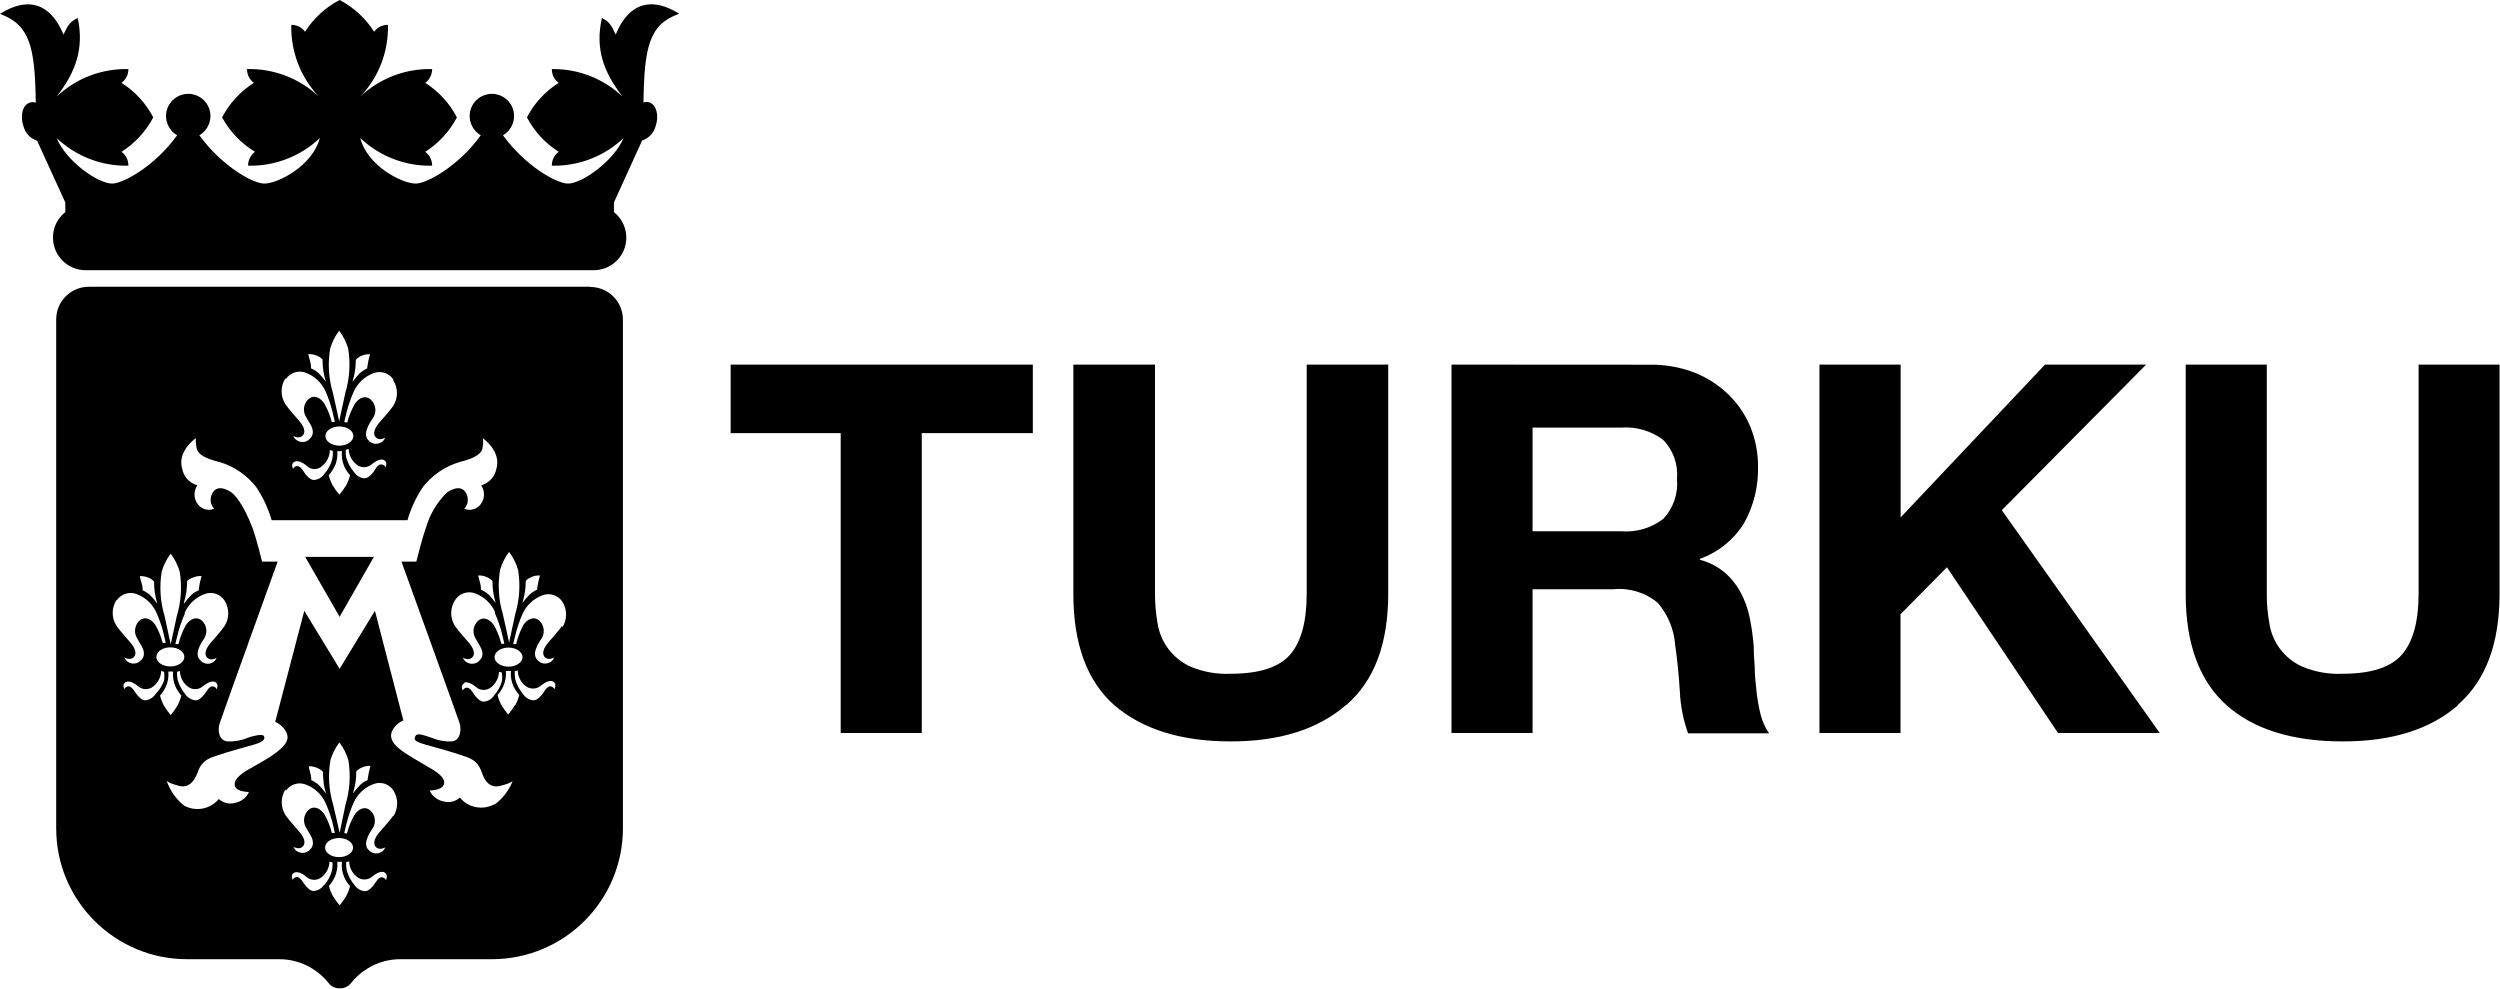
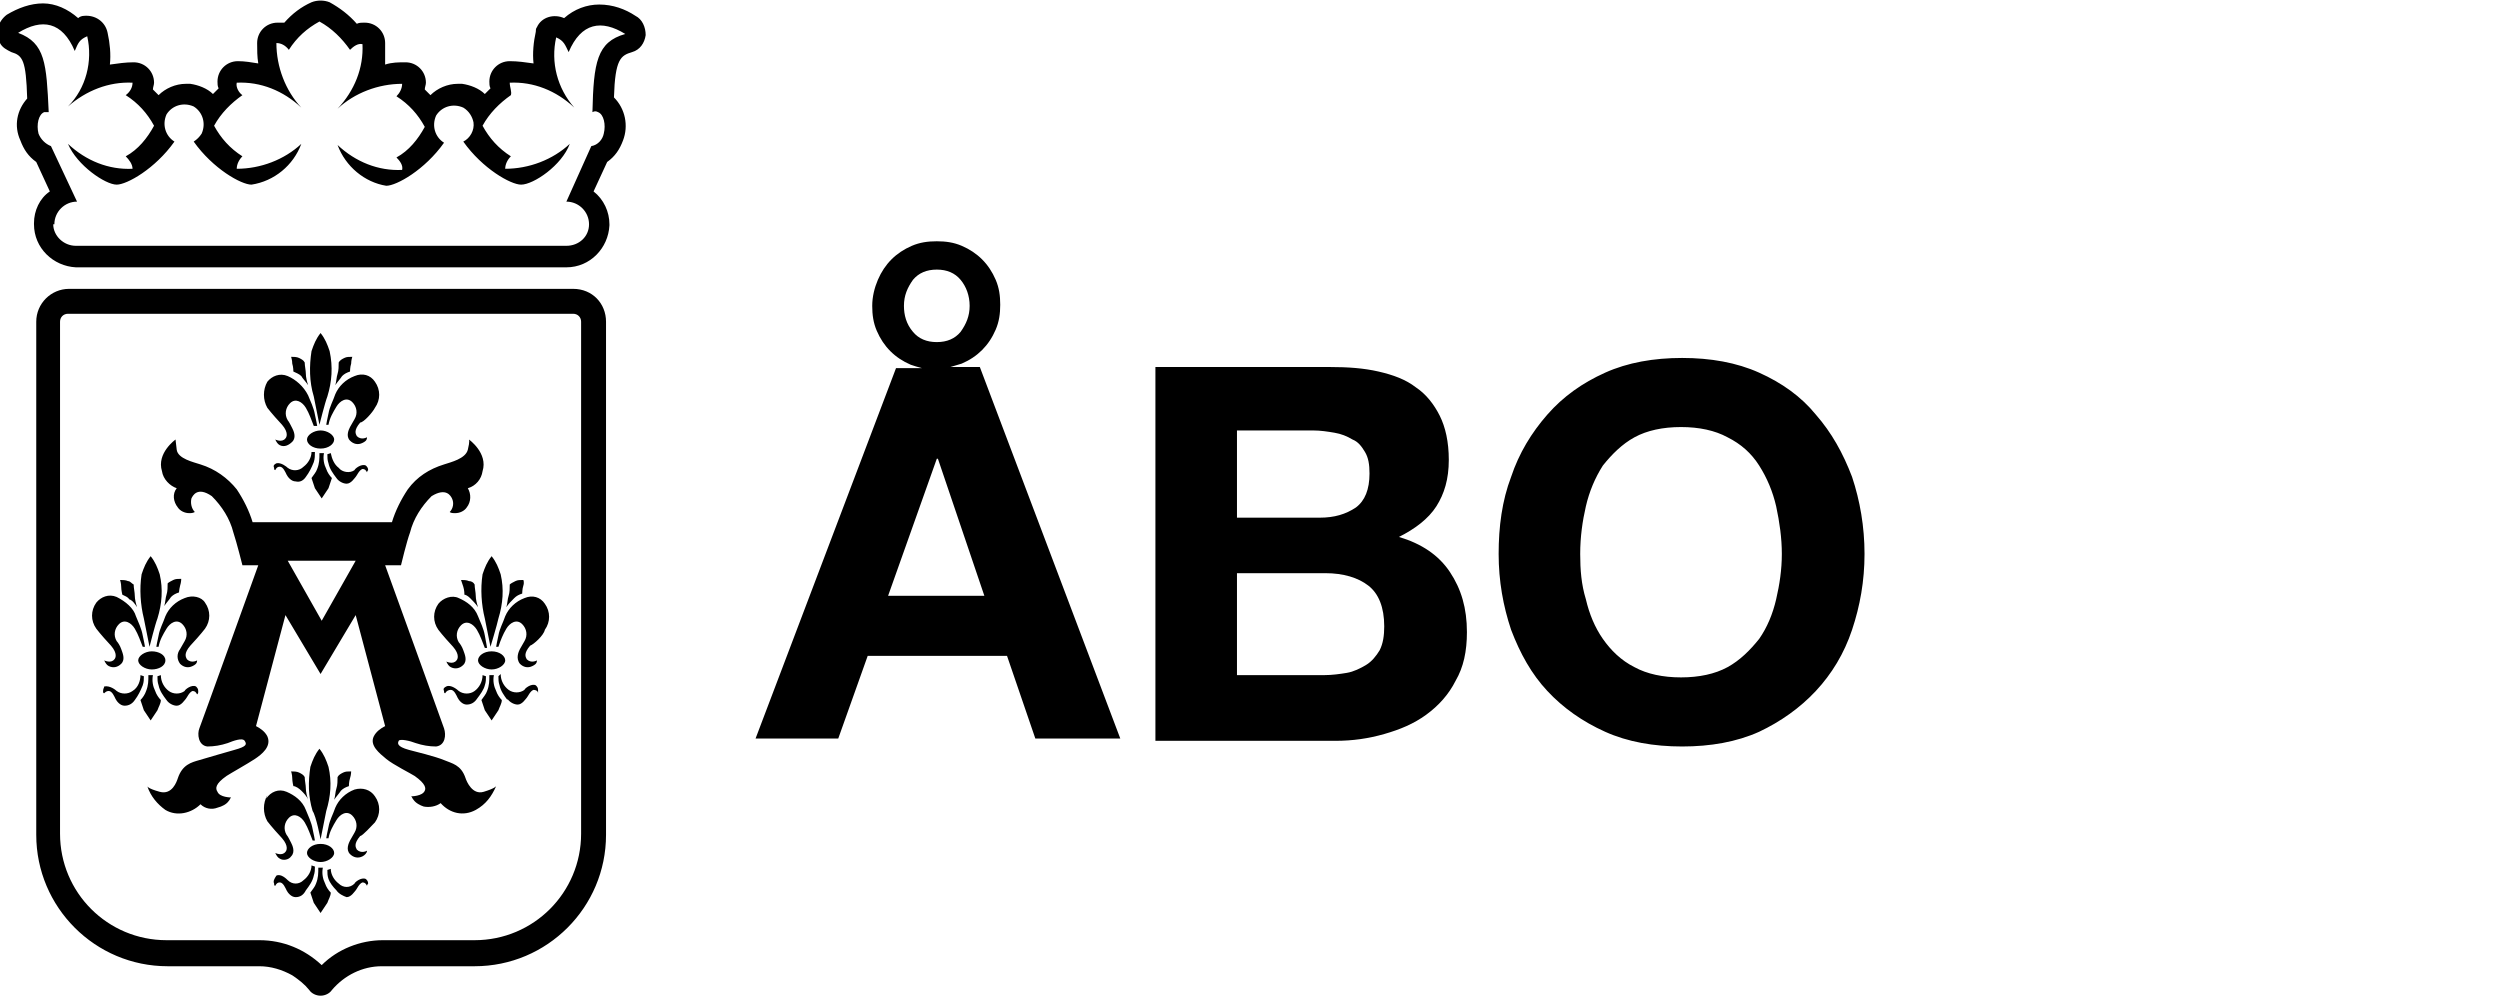
- <svg xmlns="http://www.w3.org/2000/svg" viewBox="0 0 225.11 88.99">
-   <defs>
-     <style>.a{fill:#000}</style>
-   </defs>
-   <path class="a" d="M221.35 63.48q-3.76 3.29-10.41 3.28c-4.5 0-8-1.08-10.44-3.25s-3.69-5.52-3.69-10V32.83h7.3v20.64a14.59 14.59 0 0 0 .23 2.65 5.1 5.1 0 0 0 3 3.92 8.38 8.38 0 0 0 3.56.63q3.9 0 5.39-1.74t1.49-5.46V32.83h7.29v20.64q0 6.74-3.76 10m-50.17-30.64v13.76l13-13.76h9.11l-13 13.11L194.47 66h-9.16l-10-14.92-4.18 4.23V66h-7.3V32.83zM146 47.84a5.52 5.52 0 0 0 3.76-1.11A4.63 4.63 0 0 0 151 43.1a4.42 4.42 0 0 0-1.26-3.51A5.62 5.62 0 0 0 146 38.5h-8v9.34zm2.6-15a10.67 10.67 0 0 1 4 .72 9.23 9.23 0 0 1 3.07 2 8.53 8.53 0 0 1 1.95 2.9 9.32 9.32 0 0 1 .68 3.54 10 10 0 0 1-1.23 5.06 7.75 7.75 0 0 1-4 3.26v.09a5.67 5.67 0 0 1 2.23 1.14 6.19 6.19 0 0 1 1.44 1.81 8.16 8.16 0 0 1 .82 2.3 21.63 21.63 0 0 1 .35 2.51q0 .8.09 1.86c0 .71.08 1.44.16 2.19a15.2 15.2 0 0 0 .37 2.11 5 5 0 0 0 .77 1.7H152a12.92 12.92 0 0 1-.74-3.77c-.09-1.45-.23-2.85-.42-4.18a6.54 6.54 0 0 0-1.58-3.81 5.4 5.4 0 0 0-4-1.21H138V66h-7.3V32.83zm-27.4 30.64q-3.77 3.29-10.42 3.28t-10.43-3.25q-3.69-3.25-3.7-10V32.83H104v20.64a15.54 15.54 0 0 0 .23 2.65 5.14 5.14 0 0 0 3 3.92 8.36 8.36 0 0 0 3.55.63c2.61 0 4.4-.58 5.4-1.74s1.48-3 1.48-5.46V32.83H125v20.64q0 6.74-3.76 10M65.79 39v-6.17H93V39H83v27h-7.3V39zM50.62 56.35c-.3.44-1.11 1.33-1.29 1.55-.57.7-.43 1.09-.3 1.24.33.39.87.06.87.06a.76.76 0 0 1-.44.46.88.88 0 0 1-1.08-.25c-.4-.41-.12-1 0-1.27s.34-.57.44-.74a1.28 1.28 0 0 0-.24-1.5c-.55-.49-1.16-.09-1.46.39a6.65 6.65 0 0 0-.64 1.71h-.27s.13-.59.24-1a11.69 11.69 0 0 1 .61-1.74 3.17 3.17 0 0 1 1.76-1.65 1.51 1.51 0 0 1 1.81.56 2.15 2.15 0 0 1 0 2.33M50 61.81a2.12 2.12 0 0 1-.06.26.45.45 0 0 0-.43-.27c-.3.05-.54.53-.64.66s-.46.6-.83.6a1.25 1.25 0 0 1-.94-.56 3.44 3.44 0 0 1-.69-1.27 3 3 0 0 1-.06-.79l.27-.07a1.82 1.82 0 0 0 .67 1.37 1.08 1.08 0 0 0 1.41 0c.09-.07.65-.55 1.06-.39a.36.36 0 0 1 .24.41m-3.62 1.71a6.69 6.69 0 0 1-.62.87 6.69 6.69 0 0 1-.62-.87 3.84 3.84 0 0 1-.34-.89 3.1 3.1 0 0 0 .52-.79 2.75 2.75 0 0 0 .23-1.37H46a2.88 2.88 0 0 0 .23 1.37 3.29 3.29 0 0 0 .53.79 4.44 4.44 0 0 1-.34.89m-1.89 8.94a2.49 2.49 0 0 1-3.12-.59 1.57 1.57 0 0 1-1.52.33 1.7 1.7 0 0 1-1-.63 1.94 1.94 0 0 1-.2-.34s1.05 0 1.26-.5c.12-.28.1-.69-.93-1.35-.33-.21-1.9-1.09-2.55-1.53s-1.57-1.13-1.15-2a2 2 0 0 1 1-.93L33.76 55l-3.18 5.22L27.4 55l-2.62 10a2 2 0 0 1 1 .93c.43.84-.47 1.51-1.14 2s-2.23 1.32-2.56 1.53c-1 .66-1 1.07-.92 1.35.21.52 1.26.5 1.26.5a1.94 1.94 0 0 1-.2.34 1.7 1.7 0 0 1-1 .63 1.57 1.57 0 0 1-1.52-.33 2.5 2.5 0 0 1-3.12.59A4.85 4.85 0 0 1 15 70.28s.08.22 1.16.49 1.53-.93 1.63-1.21c.42-1.22 1.24-1.34 1.94-1.59s2.77-.82 3.13-.92c1.09-.31 1-.63.88-.8s-1 0-1.49.21a4.2 4.2 0 0 1-1.77.3c-.79-.09-.9-1-.7-1.63S25 50.57 25 50.57h-1.4s-.52-2.1-.85-3c-.85-2.23-1.65-3.06-1.92-3.24-1.31-.85-1.7 0-1.78.24a1.16 1.16 0 0 0 .24 1.24 1.65 1.65 0 0 1-.46.1 1.33 1.33 0 0 1-1-.48 1.47 1.47 0 0 1-.06-1.73 1.91 1.91 0 0 1-1.36-1.46c-.5-1.62 1.24-2.8 1.24-2.8s-.08.11.05.9 1.48 1.12 2.13 1.28a6.62 6.62 0 0 1 3.23 2.22 10.76 10.76 0 0 1 1.4 3h12.23a10.76 10.76 0 0 1 1.4-3 6.62 6.62 0 0 1 3.23-2.22c.64-.16 2-.5 2.13-1.28s0-.9 0-.9 1.74 1.18 1.24 2.8a1.91 1.91 0 0 1-1.36 1.46 1.46 1.46 0 0 1-.07 1.73 1.29 1.29 0 0 1-1 .48 1.65 1.65 0 0 1-.46-.1 1.16 1.16 0 0 0 .24-1.24c-.08-.24-.47-1.09-1.78-.24a7.24 7.24 0 0 0-1.92 3.24c-.33.88-.85 3-.85 3h-1.34s5.08 14.05 5.24 14.56.1 1.54-.69 1.63a4.2 4.2 0 0 1-1.77-.3c-.52-.17-1.3-.52-1.5-.21s-.2.49.89.8c.36.1 2.43.67 3.13.92s1.52.37 1.94 1.59c.1.28.47 1.5 1.63 1.21s1.16-.49 1.16-.49a4.85 4.85 0 0 1-1.66 2.18m-12.74-1a8.91 8.91 0 0 0 .23-1 7.16 7.16 0 0 0 .07-1 1.44 1.44 0 0 1 .53-.36 1.72 1.72 0 0 1 .75-.14s-.08.28-.15.59-.11.69-.11.69a2.51 2.51 0 0 0-.66.43 6.59 6.59 0 0 0-.66.78m3.63 2c-.3.44-1.11 1.32-1.3 1.55-.56.69-.42 1.08-.29 1.24.33.39.87.06.87.06a.76.76 0 0 1-.44.46.89.89 0 0 1-1.08-.25c-.4-.41-.12-1 0-1.27s.34-.57.44-.74a1.27 1.27 0 0 0-.24-1.5c-.55-.5-1.16-.09-1.46.39a6.65 6.65 0 0 0-.67 1.66h-.13L31 75s.13-.59.24-1a11.69 11.69 0 0 1 .61-1.74 3.13 3.13 0 0 1 1.76-1.65 1.49 1.49 0 0 1 1.81.56 2.15 2.15 0 0 1 0 2.33m-.6 5.5a1.12 1.12 0 0 1-.06.25.45.45 0 0 0-.43-.26c-.31.05-.54.53-.64.66s-.46.6-.83.6a1.25 1.25 0 0 1-.94-.56 3.51 3.51 0 0 1-.69-1.28 2.89 2.89 0 0 1-.06-.78l.27-.07a1.82 1.82 0 0 0 .67 1.37 1.08 1.08 0 0 0 1.41 0c.09-.07.65-.56 1.06-.39a.36.36 0 0 1 .24.41m-3.62 1.7a6 6 0 0 1-.62.87 6 6 0 0 1-.62-.87 3.67 3.67 0 0 1-.34-.88 3.1 3.1 0 0 0 .52-.79 2.78 2.78 0 0 0 .23-1.38h.42A2.78 2.78 0 0 0 31 79a3.1 3.1 0 0 0 .52.79 3.67 3.67 0 0 1-.34.88m-2-1a1.22 1.22 0 0 1-.94.56c-.37 0-.72-.47-.82-.6s-.34-.61-.65-.66a.43.43 0 0 0-.42.26 1.78 1.78 0 0 1-.07-.25.37.37 0 0 1 .24-.41c.42-.17 1 .32 1.07.39a1.06 1.06 0 0 0 1.4 0 1.87 1.87 0 0 0 .68-1.38l.27.08a2.89 2.89 0 0 1-.06.78 3.35 3.35 0 0 1-.7 1.28m2.61-3.4c0 .48-.57.86-1.26.86s-1.26-.38-1.26-.86.56-.86 1.26-.86 1.26.39 1.26.86M30 72.46a8.8 8.8 0 0 1-.25-4 4.88 4.88 0 0 1 .81-1.61 4.88 4.88 0 0 1 .81 1.61 8.84 8.84 0 0 1-.26 4C31 73 30.58 75 30.58 75s-.44-2-.58-2.54m-.87-2a8.91 8.91 0 0 0 .23 1 6.59 6.59 0 0 0-.66-.78 2.47 2.47 0 0 0-.67-.43s0-.37-.1-.69-.13-.56-.13-.56a1.67 1.67 0 0 1 .74.14 1.43 1.43 0 0 1 .54.36 7.16 7.16 0 0 0 .07 1m-3.41.71a1.49 1.49 0 0 1 1.81-.56 3.13 3.13 0 0 1 1.76 1.65 11.69 11.69 0 0 1 .61 1.7c.11.43.23 1 .23 1h-.27a6.43 6.43 0 0 0-.66-1.66c-.31-.48-.91-.89-1.46-.39a1.27 1.27 0 0 0-.24 1.5c.1.17.28.5.43.74s.43.86 0 1.27a.9.9 0 0 1-1.09.25.8.8 0 0 1-.44-.46s.54.33.87-.06c.14-.16.28-.55-.29-1.24-.18-.23-1-1.11-1.29-1.55a2.15 2.15 0 0 1 0-2.33m-11.3-8.44a3.1 3.1 0 0 0 .52-.79 2.75 2.75 0 0 0 .23-1.37h.42a2.75 2.75 0 0 0 .23 1.37 3.1 3.1 0 0 0 .52.79 3.84 3.84 0 0 1-.34.89 6.69 6.69 0 0 1-.62.87 6.69 6.69 0 0 1-.62-.87 3.84 3.84 0 0 1-.34-.89m-1.33.43c-.37 0-.72-.47-.82-.6s-.34-.61-.65-.66a.43.43 0 0 0-.42.27 1.65 1.65 0 0 1-.07-.26.37.37 0 0 1 .24-.41c.42-.16 1 .32 1.07.39a1.06 1.06 0 0 0 1.4 0 1.85 1.85 0 0 0 .68-1.37l.26.07a2.76 2.76 0 0 1 0 .79A3.28 3.28 0 0 1 14 62.5a1.22 1.22 0 0 1-.94.56m-2.55-9a1.51 1.51 0 0 1 1.81-.56 3.17 3.17 0 0 1 1.76 1.65 11.69 11.69 0 0 1 .61 1.74c.11.43.23 1 .23 1h-.27a6.43 6.43 0 0 0-.65-1.6c-.31-.48-.91-.88-1.46-.39a1.28 1.28 0 0 0-.24 1.5c.1.17.28.5.43.74s.43.86 0 1.27a.89.89 0 0 1-1.09.25.8.8 0 0 1-.44-.46s.54.33.87-.06c.14-.15.28-.54-.29-1.24-.18-.22-1-1.11-1.29-1.55a2.15 2.15 0 0 1 0-2.33M13.34 52a1.44 1.44 0 0 1 .53.36 7.36 7.36 0 0 0 .07 1c.07.45.22 1 .22 1a6.11 6.11 0 0 0-.65-.78 2.63 2.63 0 0 0-.66-.42s0-.38-.11-.69-.15-.59-.15-.59a1.62 1.62 0 0 1 .75.13m2 8c-.69 0-1.26-.38-1.26-.86s.57-.86 1.26-.86 1.26.39 1.26.86-.57.86-1.26.86m.59.48l.27-.07a1.82 1.82 0 0 0 .67 1.37 1.08 1.08 0 0 0 1.41 0c.09-.07.65-.55 1.07-.39a.37.37 0 0 1 .23.41 2.12 2.12 0 0 1-.06.26.45.45 0 0 0-.43-.27c-.3.05-.54.53-.64.66s-.46.6-.83.6a1.25 1.25 0 0 1-.94-.56 3.44 3.44 0 0 1-.68-1.27 3 3 0 0 1-.06-.79m.61-6.13a9.09 9.09 0 0 0 .23-1 7.36 7.36 0 0 0 .07-1 1.44 1.44 0 0 1 .55-.31 1.62 1.62 0 0 1 .75-.13s-.08.27-.15.59-.11.69-.11.69a2.63 2.63 0 0 0-.66.42 6.59 6.59 0 0 0-.66.78m.07.8a3.17 3.17 0 0 1 1.76-1.65 1.51 1.51 0 0 1 1.81.56 2.15 2.15 0 0 1 0 2.33c-.3.44-1.11 1.33-1.29 1.55-.57.7-.43 1.09-.3 1.24.33.39.88.06.88.06a.8.8 0 0 1-.45.46.88.88 0 0 1-1.05-.29c-.4-.41-.12-1 0-1.27s.34-.57.44-.74a1.28 1.28 0 0 0-.24-1.5c-.55-.49-1.15-.09-1.46.39a6.43 6.43 0 0 0-.67 1.71h-.28s.13-.59.24-1a11.69 11.69 0 0 1 .61-1.74m-2.08-3.79a4.88 4.88 0 0 1 .81-1.61 4.88 4.88 0 0 1 .81 1.61 8.89 8.89 0 0 1-.26 4c-.11.49-.55 2.55-.55 2.55s-.44-2.06-.55-2.55a8.89 8.89 0 0 1-.26-4m11.18-17.34a1.51 1.51 0 0 1 1.81-.56 3.16 3.16 0 0 1 1.76 1.66 11.55 11.55 0 0 1 .61 1.77c.11.43.23 1 .23 1h-.28a6.29 6.29 0 0 0-.66-1.65c-.31-.49-.91-.89-1.46-.39a1.26 1.26 0 0 0-.24 1.49c.1.17.28.51.43.74s.43.86 0 1.27a.88.88 0 0 1-1.09.25.8.8 0 0 1-.44-.46s.54.34.87-.06c.14-.15.28-.54-.29-1.23-.18-.23-1-1.12-1.29-1.56a2.15 2.15 0 0 1 0-2.33m2.8-2.06a1.43 1.43 0 0 1 .54.36 7.36 7.36 0 0 0 .07 1 8.47 8.47 0 0 0 .23 1 7.58 7.58 0 0 0-.66-.78 2.59 2.59 0 0 0-.67-.42s0-.38-.1-.69-.15-.59-.15-.59a1.58 1.58 0 0 1 .74.13m1.23-.63a4.88 4.88 0 0 1 .81-1.61 4.88 4.88 0 0 1 .81 1.61 8.84 8.84 0 0 1-.26 4c-.11.49-.55 2.55-.55 2.55s-.44-2.06-.56-2.55a8.8 8.8 0 0 1-.25-4m2.24 2a7.36 7.36 0 0 0 .07-1 1.44 1.44 0 0 1 .53-.36 1.62 1.62 0 0 1 .75-.13s-.08.27-.15.59-.11.69-.11.69a2.63 2.63 0 0 0-.66.42 7.58 7.58 0 0 0-.66.78 8.47 8.47 0 0 0 .23-1m-.78 7.91a3 3 0 0 1-.06-.79l.27-.07a1.82 1.82 0 0 0 .67 1.37 1.06 1.06 0 0 0 1.41 0c.09-.07.65-.55 1.06-.39a.36.36 0 0 1 .24.41 1.11 1.11 0 0 1-.06.26.43.43 0 0 0-.43-.26c-.31 0-.54.52-.64.65s-.46.6-.83.6a1.25 1.25 0 0 1-.94-.56 3.44 3.44 0 0 1-.69-1.27m-1.05.76a2.75 2.75 0 0 0 .23-1.37h.42A2.75 2.75 0 0 0 31 42a3.1 3.1 0 0 0 .52.79 3.84 3.84 0 0 1-.34.89 6.69 6.69 0 0 1-.62.87 6.69 6.69 0 0 1-.62-.87 3.84 3.84 0 0 1-.34-.89 3.1 3.1 0 0 0 .52-.79m-.82-2.74c0-.47.56-.86 1.26-.86s1.26.39 1.26.86-.57.87-1.26.87-1.26-.39-1.26-.87m.4 1.27l.27.07a3 3 0 0 1-.06.79 3.28 3.28 0 0 1-.7 1.27 1.22 1.22 0 0 1-.94.56c-.37 0-.72-.46-.82-.6s-.34-.61-.65-.65a.42.42 0 0 0-.42.26 1.65 1.65 0 0 1-.07-.26.37.37 0 0 1 .24-.41c.42-.16 1 .32 1.07.39a1 1 0 0 0 1.4 0 1.85 1.85 0 0 0 .68-1.37m5.7-6.35a2.15 2.15 0 0 1 0 2.33c-.3.44-1.11 1.33-1.3 1.56-.56.69-.42 1.08-.29 1.23.33.4.87.06.87.06a.76.76 0 0 1-.44.46.87.87 0 0 1-1.08-.25c-.4-.41-.12-1 0-1.27s.34-.57.44-.74a1.26 1.26 0 0 0-.2-1.61c-.55-.5-1.16-.1-1.46.39a6.5 6.5 0 0 0-.67 1.65h-.13L31 38s.13-.59.24-1a11.55 11.55 0 0 1 .61-1.73 3.16 3.16 0 0 1 1.76-1.66 1.51 1.51 0 0 1 1.81.56m9.11 25c0-.47.57-.86 1.26-.86s1.26.39 1.26.86-.57.86-1.26.86-1.26-.38-1.26-.86m-2.75 2.3c.42-.16 1 .32 1.07.39a1.06 1.06 0 0 0 1.4 0 1.85 1.85 0 0 0 .68-1.37l.26.07a2.76 2.76 0 0 1 0 .79 3.28 3.28 0 0 1-.7 1.27 1.22 1.22 0 0 1-.94.56c-.37 0-.72-.47-.82-.6s-.34-.61-.65-.66a.43.43 0 0 0-.42.27 1.65 1.65 0 0 1-.07-.26.37.37 0 0 1 .24-.41m2.74-6.29a11.69 11.69 0 0 1 .61 1.74c.11.43.23 1 .23 1h-.27a6.43 6.43 0 0 0-.66-1.66c-.31-.48-.91-.88-1.46-.39a1.28 1.28 0 0 0-.24 1.5c.1.17.28.5.43.74s.44.86 0 1.27a.89.89 0 0 1-1.09.25.8.8 0 0 1-.44-.46s.54.33.87-.06c.14-.15.28-.54-.29-1.24-.18-.22-1-1.11-1.29-1.55A2.15 2.15 0 0 1 41 54a1.51 1.51 0 0 1 1.81-.56 3.17 3.17 0 0 1 1.76 1.65m-.16-1.79c.07.45.22 1 .22 1a6.11 6.11 0 0 0-.65-.78 2.59 2.59 0 0 0-.67-.42s0-.38-.1-.69-.15-.59-.15-.59a1.58 1.58 0 0 1 .74.13 1.43 1.43 0 0 1 .54.36 7.36 7.36 0 0 0 .07 1m.62-2a4.88 4.88 0 0 1 .81-1.61 4.88 4.88 0 0 1 .81 1.61 8.89 8.89 0 0 1-.26 4c-.11.49-.55 2.55-.55 2.55s-.44-2.06-.56-2.55a8.85 8.85 0 0 1-.25-4m2.24 2a7.36 7.36 0 0 0 .07-1 1.44 1.44 0 0 1 .53-.36 1.62 1.62 0 0 1 .75-.13s-.08.27-.15.59-.11.69-.11.69a2.63 2.63 0 0 0-.66.42 6.59 6.59 0 0 0-.66.78 9.09 9.09 0 0 0 .23-1m5.93-27.48H8a2.94 2.94 0 0 0-2.94 2.94v45.83a11.78 11.78 0 0 0 11.79 11.78h8.25a5.64 5.64 0 0 1 2.93.79 5.72 5.72 0 0 1 1.57 1.37 1.19 1.19 0 0 0 1 .46 1.22 1.22 0 0 0 1-.46 5.43 5.43 0 0 1 1.57-1.37 5.58 5.58 0 0 1 2.93-.79h8.25a11.79 11.79 0 0 0 11.74-11.78V28.78a2.94 2.94 0 0 0-2.94-2.94m-22.57 24.3h3.09l-3.09 5.4-3.1-5.4zM57.94 9.23a.8.8 0 0 1 .57 0c.61.25.85 1.21.52 2.14a1.83 1.83 0 0 1-1.21 1.28l-2.54 5.58v.87a2.93 2.93 0 0 1-1.83 5.23H7.71a2.94 2.94 0 0 1-2.94-2.94 2.89 2.89 0 0 1 1.11-2.29v-.87l-2.54-5.56a1.84 1.84 0 0 1-1.22-1.28c-.32-.93-.12-1.89.53-2.14a.8.8 0 0 1 .57 0c-.07-5-.51-7-3.22-8C2.36-.25 4.47.12 5.72 3.11 6.09 2.36 6.21 2 7 1.62c.58 2.73-.16 4.84-1.9 7.08a9.07 9.07 0 0 1 6.46-2.48 1.5 1.5 0 0 1-.62 1.24 8.12 8.12 0 0 1 2.86 3.11 8.17 8.17 0 0 1-2.86 3.1 1.51 1.51 0 0 1 .62 1.25 9.08 9.08 0 0 1-6.46-2.49c.87 2.11 3.73 4.1 5 4.1 1 0 3.88-1.6 5.85-4.35a2 2 0 1 1 2 0c2 2.75 4.8 4.35 5.85 4.35 1.24 0 4.35-1.61 5-4.1a9.08 9.08 0 0 1-6.46 2.49 1.54 1.54 0 0 1 .62-1.25 8.17 8.17 0 0 1-2.96-3.1 8.12 8.12 0 0 1 2.86-3.11 1.53 1.53 0 0 1-.62-1.24 9.07 9.07 0 0 1 6.47 2.48 9.07 9.07 0 0 1-2.48-6.46 1.5 1.5 0 0 1 1.24.62A8.11 8.11 0 0 1 30.58 0a8.18 8.18 0 0 1 3.11 2.86 1.5 1.5 0 0 1 1.24-.62 9 9 0 0 1-2.49 6.46 9.09 9.09 0 0 1 6.47-2.48 1.53 1.53 0 0 1-.62 1.24 8.08 8.08 0 0 1 2.85 3.11 8.14 8.14 0 0 1-2.85 3.1 1.54 1.54 0 0 1 .62 1.25 9.1 9.1 0 0 1-6.47-2.49c.63 2.49 3.73 4.1 5 4.1 1 0 3.88-1.6 5.85-4.35a2 2 0 1 1 2 0c2 2.75 4.81 4.35 5.86 4.35 1.24 0 4.1-2 5-4.1a9.08 9.08 0 0 1-6.46 2.49 1.51 1.51 0 0 1 .62-1.25 8.09 8.09 0 0 1-2.86-3.1 8 8 0 0 1 2.86-3.11 1.5 1.5 0 0 1-.62-1.24 9.07 9.07 0 0 1 6.37 2.48c-1.74-2.24-2.48-4.35-1.86-7.08.74.37.87.74 1.24 1.49 1.24-3 3.36-3.36 5.72-1.87-2.71.94-3.15 3-3.22 8" />
+ <svg xmlns="http://www.w3.org/2000/svg" id="Layer_1" viewBox="0 0 220.7 87.9">
+   <style>.st0{fill:#000000}</style>
+   <path d="M51.3 73.6c0 5.2-4.2 9.4-9.4 9.4h-8.1c-2 0-4 .8-5.4 2.2-1.5-1.4-3.4-2.2-5.5-2.2h-8.2c-5.2 0-9.4-4.2-9.4-9.4V28.4c0-.4.3-.7.7-.7h44.6c.4 0 .7.3.7.7v45.2zm-.7-48.1H6.1c-1.6 0-2.9 1.3-2.9 2.9v45.3c0 6.4 5.2 11.6 11.6 11.6h8.1c1 0 2 .3 2.9.8.6.4 1.1.8 1.5 1.3.2.3.6.5 1 .5s.8-.2 1-.5c1.1-1.3 2.7-2.1 4.4-2.1h8.2c6.4 0 11.6-5.2 11.6-11.6V28.4c0-1.6-1.2-2.9-2.9-2.9.1 0 0 0 0 0m-2.5 30.1c.5-.7.5-1.6 0-2.3-.4-.6-1.1-.8-1.8-.5-.8.3-1.4.9-1.7 1.6-.2.6-.5 1.1-.6 1.7-.1.4-.2 1-.2 1h.2c.2-.6.4-1.1.7-1.6.3-.5.9-.9 1.4-.4.4.4.5 1 .2 1.5-.1.2-.3.5-.4.7s-.4.8 0 1.3c.3.3.7.4 1.1.2.2-.1.4-.2.4-.5 0 0-.5.3-.9-.1-.1-.2-.3-.5.3-1.2.3-.1 1.2-.9 1.3-1.4m-1.9-4.4c-.3 0-.5 0-.7.1-.2.1-.4.2-.5.3 0 .3 0 .7-.1 1-.1.3-.1.7-.2 1 .2-.3.4-.5.7-.8.2-.2.4-.3.7-.4 0 0 0-.4.1-.7s0-.5 0-.5M44 54.6c.4-1.3.5-2.6.2-3.9-.2-.6-.4-1.1-.8-1.6-.4.5-.6 1-.8 1.6-.2 1.3-.1 2.7.2 3.9l.5 2.5s.6-2 .7-2.5m-.2 14.8s-.1.2-1.1.5-1.5-.9-1.6-1.2c-.4-1.2-1.2-1.3-1.9-1.6s-2.7-.8-3.1-.9c-1.1-.3-1-.6-.9-.8s1 0 1.5.2c.6.2 1.2.3 1.8.3.8-.1.9-1 .7-1.6-.2-.6-5.2-14.4-5.2-14.4h1.4s.5-2.1.8-2.9c.3-1.2 1-2.3 1.9-3.2 1.3-.8 1.7 0 1.8.2.2.4.1.9-.2 1.2.1.1.3.1.5.1.4 0 .8-.2 1-.5.4-.5.4-1.2.1-1.7.7-.2 1.2-.8 1.3-1.5.5-1.6-1.2-2.8-1.2-2.8s.1.1-.1.9-1.5 1.1-2.1 1.3c-1.3.4-2.4 1.1-3.2 2.2-.6.9-1.1 1.9-1.4 2.9H22.3c-.3-1-.8-2-1.4-2.9-.8-1-1.9-1.8-3.2-2.2-.6-.2-2-.5-2.1-1.3s-.1-.9-.1-.9-1.7 1.2-1.2 2.8c.1.7.7 1.3 1.3 1.5-.4.5-.3 1.2.1 1.7.2.3.6.5 1 .5.2 0 .3 0 .5-.1-.3-.3-.4-.8-.3-1.2.1-.2.5-1.1 1.8-.2.9.9 1.6 2 1.9 3.2.3.9.8 2.9.8 2.9h1.4s-5 13.9-5.2 14.4c-.2.5-.1 1.5.7 1.6.6 0 1.2-.1 1.8-.3.5-.2 1.3-.5 1.5-.2s.2.5-.9.8c-.4.1-2.4.7-3.1.9s-1.5.4-1.9 1.6c-.1.3-.5 1.5-1.6 1.2s-1.1-.5-1.1-.5c.3.9.9 1.6 1.6 2.1 1 .6 2.3.3 3.1-.5.4.4 1 .5 1.5.3.4-.1.8-.3 1-.6.1-.1.1-.2.2-.3 0 0-1 0-1.2-.5-.2-.3-.2-.7.8-1.4.3-.2 1.9-1.1 2.5-1.5s1.5-1.1 1.1-2c-.2-.4-.6-.7-1-.9l2.6-9.8 3.1 5.2 3.1-5.2 2.6 9.8c-.4.2-.8.5-1 .9-.4.8.5 1.5 1.1 2s2.2 1.3 2.5 1.5c1 .7 1 1.1.9 1.3-.2.5-1.2.5-1.2.5.1.1.1.2.2.3.2.3.6.5.9.6.5.1 1.1 0 1.5-.3.8.9 2 1.2 3.1.6.9-.5 1.4-1.2 1.8-2.1M31.4 49.5l-3 5.3-3-5.3h6zM33.1 36c.5-.7.5-1.6 0-2.3-.4-.6-1.1-.8-1.8-.5-.8.3-1.4.9-1.7 1.6-.2.6-.5 1.1-.6 1.7-.1.4-.2 1-.2 1h.2c.1-.6.4-1.1.7-1.6.3-.5.9-.9 1.4-.4.4.4.5 1 .2 1.5-.1.2-.3.5-.4.7s-.4.8 0 1.2c.3.3.7.4 1.1.2.2-.1.4-.2.4-.5 0 0-.5.3-.9-.1-.1-.2-.3-.5.3-1.2.3 0 1.1-.9 1.3-1.3m-4.2-1c.4-1.3.5-2.6.2-4-.2-.6-.4-1.1-.8-1.6-.4.5-.6 1-.8 1.6-.2 1.3-.2 2.7.2 4l.5 2.5s.5-2 .7-2.5M27 42.1c.3-.4.5-.8.7-1.3.1-.3.1-.6.1-.9h-.3c0 .5-.3 1-.7 1.3-.4.4-1 .4-1.4.1-.1-.1-.6-.5-1-.4-.2.1-.3.2-.2.4 0 .1 0 .2.1.2.1-.2.2-.3.4-.3.3 0 .5.5.6.7s.4.6.8.6c.4.1.7-.1.9-.4m2.3.1c-.2-.2-.4-.5-.5-.8-.2-.4-.3-.9-.2-1.4h-.4c0 .5 0 .9-.2 1.4-.1.3-.3.5-.5.8l.3.9.6.9.6-.9.3-.9m-1-2.6c.7 0 1.2-.4 1.2-.8s-.6-.8-1.2-.8-1.2.4-1.2.8.5.8 1.2.8m1.6 1.7c-.4-.3-.6-.8-.7-1.3l-.3.1c0 .3 0 .5.1.8.1.5.4.9.7 1.3.2.3.6.5.9.5.4 0 .7-.5.8-.6s.3-.6.6-.7c.2 0 .3.1.4.3 0-.1.1-.2.1-.2 0-.2-.1-.3-.2-.4-.4-.2-1 .3-1 .4-.4.3-1.1.2-1.4-.2m-4.5-8.1c-.7-.3-1.4 0-1.8.5-.4.7-.4 1.6 0 2.3.3.4 1.1 1.3 1.3 1.5.6.7.4 1.1.3 1.2-.3.4-.9.1-.9.1.1.2.2.4.4.5.4.2.8 0 1.1-.3.4-.4.1-1 0-1.2s-.3-.6-.4-.7c-.3-.5-.2-1.1.2-1.5.5-.5 1.1-.1 1.4.4.3.5.5 1.1.7 1.6h.3s-.1-.6-.2-1c-.1-.6-.4-1.2-.6-1.7-.4-.8-1.1-1.4-1.8-1.7M13.9 54.6c.4-1.3.5-2.6.2-3.9-.2-.6-.4-1.1-.8-1.6-.4.5-.6 1-.8 1.6-.2 1.3-.1 2.7.2 3.9l.5 2.5s.5-2 .7-2.5m-1.8-1c-.1-.3-.2-.7-.2-1 0-.3-.1-.7-.1-1-.2-.1-.3-.3-.5-.3-.2-.1-.5-.1-.7-.1 0 0 .1.3.1.6s.1.7.1.7c.2.1.5.2.6.4.3.1.5.4.7.7m-1.8-.9c-.7-.3-1.4 0-1.8.5-.5.7-.5 1.6 0 2.3.3.4 1.1 1.3 1.3 1.5.6.7.4 1.1.3 1.2-.3.4-.9.1-.9.1.1.2.2.4.4.5.4.2.8.1 1.1-.2.4-.4.1-1 0-1.3s-.3-.6-.4-.7c-.3-.5-.2-1.1.2-1.5.5-.5 1.1-.1 1.4.4.3.5.5 1.1.7 1.6h.2s-.1-.6-.2-1c-.1-.6-.4-1.2-.6-1.7-.2-.7-.9-1.3-1.7-1.7M9.1 61c0 .1 0 .2.1.2.1-.1.2-.2.4-.2.3 0 .5.5.6.7s.4.6.8.6.7-.2.9-.5c.3-.4.5-.8.7-1.3.1-.3.1-.5.1-.8l-.3-.1c0 .5-.2 1.1-.7 1.4-.4.3-1 .3-1.4 0-.1-.1-.6-.5-1.1-.4 0 .1-.1.2-.1.4m8.4 0c0-.2-.1-.3-.2-.4-.4-.2-1 .3-1 .4-.4.3-1 .3-1.4 0-.4-.3-.7-.8-.7-1.4l-.3.1c0 .3 0 .5.1.8.1.5.4.9.7 1.3.2.3.6.5.9.5.4 0 .7-.5.8-.6s.3-.6.6-.7c.2 0 .3.1.4.3.1-.1.1-.1.1-.3m-2.9-2.7c0-.5-.6-.8-1.2-.8s-1.2.4-1.2.8.6.8 1.2.8 1.2-.3 1.2-.8m1.3-6.6c.1-.3.1-.6.1-.6-.3 0-.5 0-.7.1-.2.1-.4.2-.5.3 0 .3 0 .7-.1 1-.1.3-.1.7-.2 1 .2-.3.4-.5.6-.8.2-.2.4-.3.7-.4 0 .1 0-.2.1-.6m.4 1.1c-.8.3-1.4.9-1.7 1.6-.2.6-.5 1.1-.6 1.7-.1.4-.2 1-.2 1h.2c.1-.6.4-1.1.7-1.6.3-.5.9-.9 1.4-.4.4.4.5 1 .2 1.5-.1.2-.3.5-.4.7-.3.4-.3.9 0 1.3.3.3.7.4 1.1.2.2-.1.4-.2.4-.5 0 0-.5.3-.9-.1-.1-.2-.3-.5.3-1.2.2-.2 1-1.1 1.3-1.5.5-.7.5-1.6 0-2.3-.3-.5-1.1-.7-1.8-.4m-3.9 9l.3.9.6.9.6-.9c.1-.3.3-.6.3-.9-.2-.2-.4-.5-.5-.8-.2-.4-.3-.9-.2-1.4h-.4c0 .5 0 .9-.2 1.4-.1.3-.3.6-.5.8m14.2 8c.2.2.5.5.6.8-.1-.3-.2-.7-.2-1 0-.3-.1-.7-.1-1-.1-.2-.3-.3-.5-.4-.2-.1-.5-.1-.7-.1 0 0 .1.3.1.6s.1.7.1.7c.2 0 .5.2.7.4m-3 .4c-.4.7-.4 1.6 0 2.3.3.4 1.1 1.3 1.3 1.5.6.7.4 1.1.3 1.2-.3.4-.9.1-.9.1.1.2.2.4.4.5.3.2.8.1 1-.2.4-.4.1-1 0-1.2s-.3-.6-.4-.7c-.3-.5-.2-1.1.2-1.5.5-.5 1.1-.1 1.4.4.3.5.5 1.1.7 1.6h.2s-.1-.6-.2-1c-.1-.6-.4-1.2-.6-1.7-.3-.8-1-1.3-1.7-1.6-.7-.3-1.4 0-1.8.6m.7 7.5c0 .1 0 .2.1.2.1-.2.2-.3.4-.3.3 0 .5.5.6.7s.4.6.8.6.7-.2.9-.6c.3-.4.6-.8.7-1.3.1-.3.1-.5.1-.8l-.3-.1c0 .5-.3 1-.7 1.3-.4.4-1 .4-1.4 0-.1-.1-.6-.6-1-.4-.2.3-.3.5-.2.7m3.2.8l.3.9.6.9.6-.9c.1-.3.3-.6.3-.9-.2-.2-.4-.5-.5-.8-.2-.4-.3-.9-.2-1.4h-.4c0 .5 0 .9-.2 1.4-.1.3-.3.5-.5.8m2.3-.2c.2.3.6.5.9.6.4 0 .7-.5.8-.6s.3-.6.6-.7c.2 0 .3.1.4.3 0-.1.1-.2.1-.2 0-.2-.1-.3-.2-.4-.4-.2-1 .3-1 .4-.4.4-1 .4-1.4 0-.4-.3-.7-.8-.7-1.3l-.3.1c0 .3 0 .5.1.8.1.3.4.7.7 1m-1.4-4.1c-.7 0-1.2.4-1.2.8s.6.8 1.2.8 1.2-.4 1.2-.8-.5-.8-1.2-.8m0-.4l.5-2.5c.4-1.3.5-2.6.2-3.9-.2-.6-.4-1.1-.8-1.6-.4.5-.6 1-.8 1.6-.2 1.3-.2 2.6.2 3.9.3.4.7 2.5.7 2.5m2.6-5.4c.1-.3.1-.6.1-.6-.3 0-.5 0-.7.1-.2.1-.4.2-.5.4 0 .3 0 .7-.1 1-.1.3-.1.7-.2 1 .2-.3.4-.5.6-.8.2-.2.4-.3.7-.4 0 0 0-.4.1-.7m2.2 3.9c.5-.7.5-1.6 0-2.3-.4-.6-1.1-.8-1.8-.6-.8.3-1.4.9-1.7 1.6-.2.6-.5 1.1-.6 1.7-.1.4-.2 1-.2 1h.2c.1-.6.4-1.1.7-1.6.3-.5.9-.9 1.4-.4.4.4.5 1 .2 1.5-.1.2-.3.5-.4.7s-.4.8 0 1.2c.3.3.7.4 1.1.2.2-.1.4-.3.4-.5 0 0-.5.3-.9-.1-.1-.2-.3-.5.3-1.2.2 0 1-.9 1.3-1.2M44 62.7c.1-.3.3-.6.3-.9-.2-.2-.4-.5-.5-.8-.2-.4-.3-.9-.2-1.4h-.4c0 .5 0 .9-.2 1.4-.1.3-.3.5-.5.8l.3.9.6.9.6-.9m-.6-5.2c-.7 0-1.2.4-1.2.8s.6.8 1.2.8 1.2-.4 1.2-.8-.5-.8-1.2-.8m-4 3.1c-.2.1-.3.2-.2.4 0 .1 0 .2.1.2.1-.2.3-.3.5-.3.3 0 .5.5.6.7s.4.6.8.6.7-.2.9-.5c.3-.4.6-.8.7-1.2.1-.3.1-.5.1-.8l-.3-.1c0 .6-.3 1.1-.7 1.4-.4.3-1 .3-1.4 0-.1-.1-.7-.6-1.1-.4m2.1-7.8c.2.2.5.5.7.8-.1-.3-.2-.7-.2-1 0-.3-.1-.7-.1-1-.1-.2-.3-.3-.5-.3-.2-.1-.5-.1-.7-.1l.2.6c.1.3.1.7.1.7.1 0 .3.1.5.3m1.3 3.3c-.1-.6-.4-1.2-.6-1.7-.3-.8-1-1.3-1.7-1.6-.6-.3-1.4 0-1.8.5-.5.7-.5 1.6 0 2.3.3.4 1.1 1.3 1.3 1.5.6.7.4 1.1.3 1.2-.3.4-.9.1-.9.1.1.2.2.4.4.5.4.2.8.1 1.1-.2.4-.4.1-1 0-1.3s-.3-.6-.4-.7c-.3-.5-.2-1.1.2-1.5.5-.5 1.1-.1 1.4.4.3.5.5 1.1.7 1.6h.2s-.1-.6-.2-1.1m2 5.6c.2.3.6.5.9.5.4 0 .7-.5.8-.6s.3-.6.6-.7c.2 0 .4.1.4.3v-.3c0-.2-.1-.3-.2-.4-.4-.2-1 .3-1 .4-.4.3-1 .3-1.4 0-.4-.3-.7-.8-.7-1.4l-.2.2c0 .3 0 .5.1.8.1.5.4.9.7 1.3M31.1 31.5c-.3 0-.5 0-.7.1-.2.1-.4.2-.5.4 0 .3 0 .7-.1 1-.1.3-.1.7-.2 1 .2-.3.4-.5.6-.8.2-.2.4-.3.7-.4 0 0 0-.4.1-.7 0-.3.1-.6.1-.6M27.2 34c-.1-.3-.2-.7-.2-1 0-.3-.1-.7-.1-1-.1-.2-.3-.3-.5-.4-.2-.1-.5-.1-.7-.1 0 0 .1.3.1.6.1.3.1.7.1.7.2.1.5.2.7.4.1.2.4.5.6.8M52.3 9.9c.2-.1.3-.1.5 0 .5.2.7 1.1.5 1.9-.1.5-.5 1-1.1 1.1L50 17.8c1.1 0 2 .9 2 2s-.9 1.9-2 1.9H6.7c-1.1 0-2-.9-2-1.9h.1c0-1.1.9-2 2-2l-2.3-4.9c-.5-.2-.9-.6-1.1-1.1-.2-.8 0-1.7.5-1.9h.4c-.2-4.3-.3-6.1-2.7-7 2.1-1.3 3.9-1 5 1.6.3-.7.4-1 1.1-1.3.5 2.2-.1 4.6-1.7 6.2C7.6 8 9.6 7.2 11.7 7.3c0 .4-.2.8-.6 1.1 1.1.7 1.9 1.6 2.5 2.7-.6 1.1-1.4 2.1-2.5 2.7.3.3.6.7.6 1.1-2.1.1-4.1-.7-5.7-2.2.8 1.9 3.3 3.6 4.3 3.6.9 0 3.4-1.4 5.1-3.8-.8-.5-1.1-1.5-.7-2.4.5-.8 1.5-1.1 2.4-.7.8.5 1.1 1.5.7 2.4-.2.3-.4.5-.7.7 1.7 2.4 4.2 3.8 5.1 3.8 2-.3 3.7-1.7 4.4-3.6-1.5 1.4-3.6 2.2-5.7 2.2 0-.4.2-.8.5-1.1-1.1-.7-1.9-1.6-2.5-2.7.6-1.1 1.5-2 2.5-2.7-.3-.2-.6-.7-.5-1.1 2.1-.1 4.1.7 5.7 2.2-1.4-1.5-2.2-3.6-2.2-5.7.4 0 .8.2 1.1.6.7-1.1 1.6-1.9 2.7-2.5 1.1.6 2 1.5 2.7 2.5.3-.3.7-.6 1.1-.5.1 2.1-.7 4.1-2.2 5.7 1.5-1.4 3.6-2.2 5.7-2.2 0 .4-.2.8-.5 1.1 1.1.7 1.9 1.6 2.5 2.7-.6 1.1-1.4 2.1-2.5 2.7.3.3.6.7.5 1.1-2.1.1-4.1-.7-5.7-2.2.7 1.9 2.4 3.3 4.3 3.6.9 0 3.4-1.4 5.1-3.8-.8-.5-1.1-1.5-.7-2.4.5-.8 1.5-1.1 2.4-.7.5.3.8.8.9 1.3.1.7-.3 1.4-.9 1.7 1.7 2.4 4.2 3.8 5.1 3.8 1.1 0 3.6-1.7 4.3-3.6-1.5 1.4-3.6 2.2-5.7 2.2 0-.4.2-.8.5-1.1-1.1-.7-1.9-1.6-2.5-2.7.6-1.1 1.5-2 2.5-2.7.1-.3-.1-.7-.1-1.1 2.1-.1 4.1.7 5.7 2.2-1.5-1.7-2.1-4-1.6-6.2.7.3.8.7 1.1 1.3 1.1-2.6 2.9-2.9 5-1.6-2.5.7-2.8 2.5-2.9 6.9m3.8-8.5c-.9-.6-2-1-3.2-1-1.1 0-2.2.4-3.1 1.2-.9-.4-2-.1-2.4.8-.1.1-.1.3-.1.4-.2.9-.3 1.9-.2 2.8-.7-.1-1.4-.2-2.1-.2-1 0-1.8.8-1.8 1.8 0 .2 0 .4.1.6l-.5.5c-.5-.5-1.3-.8-2-.9h-.4c-.9 0-1.8.4-2.4 1l-.5-.5c0-.2.1-.4.1-.6 0-1-.8-1.8-1.8-1.8-.6 0-1.2 0-1.8.2V3.8c0-1-.8-1.8-1.8-1.8h-.1c-.2 0-.4 0-.6.1-.7-.8-1.5-1.4-2.4-1.9-.5-.2-1.1-.2-1.6 0-.9.4-1.7 1-2.4 1.8h-.6c-1 0-1.8.8-1.8 1.8 0 .6 0 1.2.1 1.8-.6-.1-1.2-.2-1.8-.2-1 0-1.8.8-1.8 1.8 0 .2 0 .4.1.6l-.5.5c-.5-.5-1.3-.8-2-.9h-.4c-.9 0-1.8.4-2.4 1l-.5-.5c0-.2.1-.4.1-.6 0-1-.8-1.8-1.8-1.8-.7 0-1.4.1-2.1.2.1-.9 0-1.9-.2-2.8-.2-1-1.1-1.6-2.1-1.5-.2 0-.4.1-.5.2C6 .8 4.9.3 3.8.3S1.6.7.6 1.3C-.2 1.9-.5 3 0 3.8c.2.4.6.6 1 .8 1 .3 1.3.7 1.4 4.1-.9 1-1.2 2.4-.6 3.7.3.8.7 1.4 1.4 1.9l1.2 2.6c-.9.6-1.4 1.7-1.4 2.8v.1c0 2.1 1.7 3.7 3.7 3.8H50c2.1 0 3.7-1.7 3.8-3.7v-.1c0-1.1-.5-2.2-1.4-2.9l1.2-2.6c.7-.5 1.1-1.1 1.4-1.9.5-1.3.2-2.8-.8-3.8.1-3.4.6-3.7 1.6-4 .7-.2 1.1-.8 1.2-1.5 0-.7-.3-1.4-.9-1.7" />
+   <path class="st0" d="M140 52.9c.3 1.3.8 2.5 1.5 3.5s1.6 1.9 2.8 2.5c1.1.6 2.5.9 4.1.9 1.6 0 3-.3 4.1-.9 1.1-.6 2-1.5 2.8-2.5.7-1 1.2-2.2 1.5-3.5.3-1.3.5-2.6.5-4s-.2-2.8-.5-4.2c-.3-1.3-.8-2.5-1.5-3.6s-1.6-1.9-2.8-2.5c-1.1-.6-2.5-.9-4.1-.9-1.6 0-3 .3-4.1.9-1.1.6-2 1.5-2.8 2.5-.7 1.1-1.2 2.3-1.5 3.6s-.5 2.7-.5 4.2c0 1.4.1 2.7.5 4m-6.6-10.8c.7-2.1 1.8-3.9 3.2-5.5 1.4-1.6 3.1-2.8 5.1-3.7 2-.9 4.3-1.3 6.8-1.3s4.8.4 6.8 1.3 3.7 2.1 5 3.7c1.4 1.6 2.4 3.4 3.2 5.5.7 2.1 1.1 4.4 1.1 6.8 0 2.4-.4 4.6-1.1 6.7-.7 2.1-1.8 3.9-3.2 5.4-1.4 1.5-3.1 2.7-5 3.6-2 .9-4.3 1.3-6.8 1.3s-4.8-.4-6.8-1.3-3.7-2.1-5.1-3.6c-1.4-1.5-2.4-3.3-3.2-5.4-.7-2.1-1.1-4.3-1.1-6.7 0-2.4.3-4.7 1.1-6.8m-16.5 17.5c.7 0 1.4-.1 2-.2.6-.1 1.2-.4 1.7-.7.5-.3.9-.8 1.2-1.3.3-.6.4-1.3.4-2.1 0-1.7-.5-2.9-1.4-3.6-.9-.7-2.2-1.1-3.8-1.1h-7.8v9h7.7zm-.4-13.9c1.3 0 2.3-.3 3.2-.9.8-.6 1.2-1.6 1.2-3 0-.8-.1-1.4-.4-1.9-.3-.5-.6-.9-1.1-1.1-.5-.3-1-.5-1.6-.6-.6-.1-1.2-.2-1.9-.2h-6.7v7.7h7.3zm.9-13.3c1.6 0 3 .1 4.3.4 1.3.3 2.4.7 3.3 1.4.9.6 1.6 1.5 2.1 2.5s.8 2.3.8 3.9c0 1.7-.4 3-1.1 4.1-.7 1.1-1.9 2-3.3 2.7 2 .6 3.5 1.6 4.5 3.1s1.5 3.2 1.5 5.3c0 1.7-.3 3.1-1 4.3-.6 1.2-1.5 2.2-2.6 3-1.1.8-2.3 1.3-3.7 1.7-1.4.4-2.8.6-4.3.6H102v-33h15.4zm-39 20.2l4.3-12.1h.1l4.1 12.1h-8.5zM79.8 27c0-.9.3-1.6.8-2.3.5-.6 1.2-.9 2.1-.9.9 0 1.6.3 2.1.9.5.6.8 1.4.8 2.3 0 .9-.3 1.6-.8 2.3-.5.6-1.2.9-2.1.9-.9 0-1.6-.3-2.1-.9-.6-.7-.8-1.5-.8-2.3m6.7 5.4h-2.6c.3-.1.7-.2 1-.3.7-.3 1.3-.7 1.8-1.2s.9-1.1 1.2-1.8c.3-.7.4-1.4.4-2.2 0-.8-.1-1.5-.4-2.2-.3-.7-.7-1.3-1.2-1.8s-1.1-.9-1.8-1.2c-.7-.3-1.4-.4-2.2-.4-.8 0-1.5.1-2.2.4-.7.3-1.3.7-1.8 1.2s-.9 1.1-1.2 1.8c-.3.7-.5 1.5-.5 2.3 0 .8.1 1.5.4 2.2.3.7.7 1.3 1.2 1.8s1.1.9 1.8 1.2c.3.1.6.2 1 .3h-2.3L66.7 65.2H74l2.6-7.3h12.3l2.5 7.3h7.5L86.5 32.4z" />
</svg>
